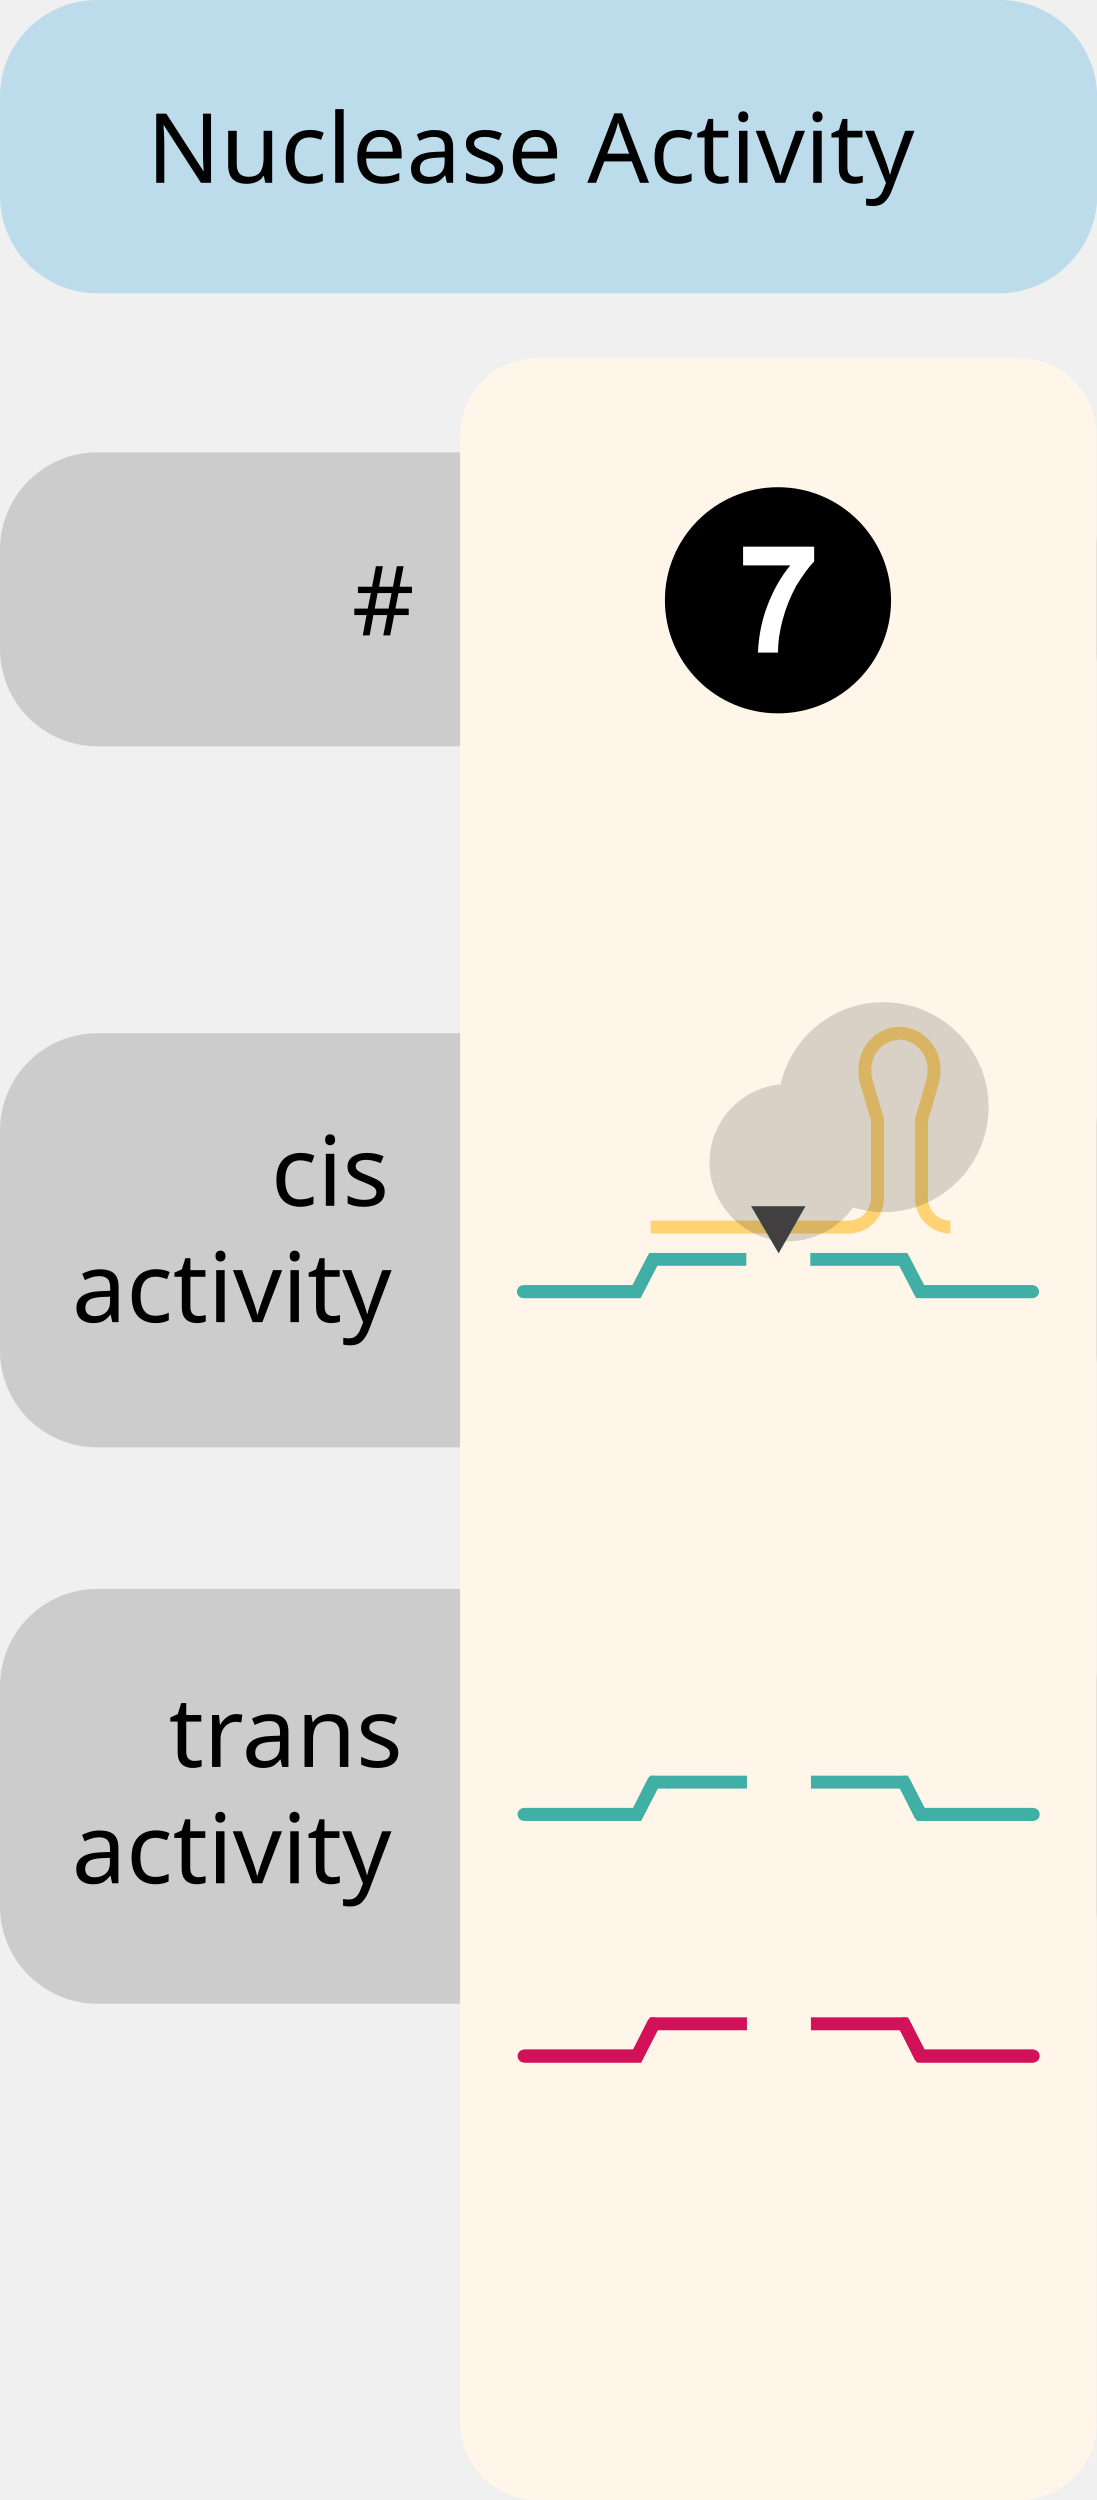
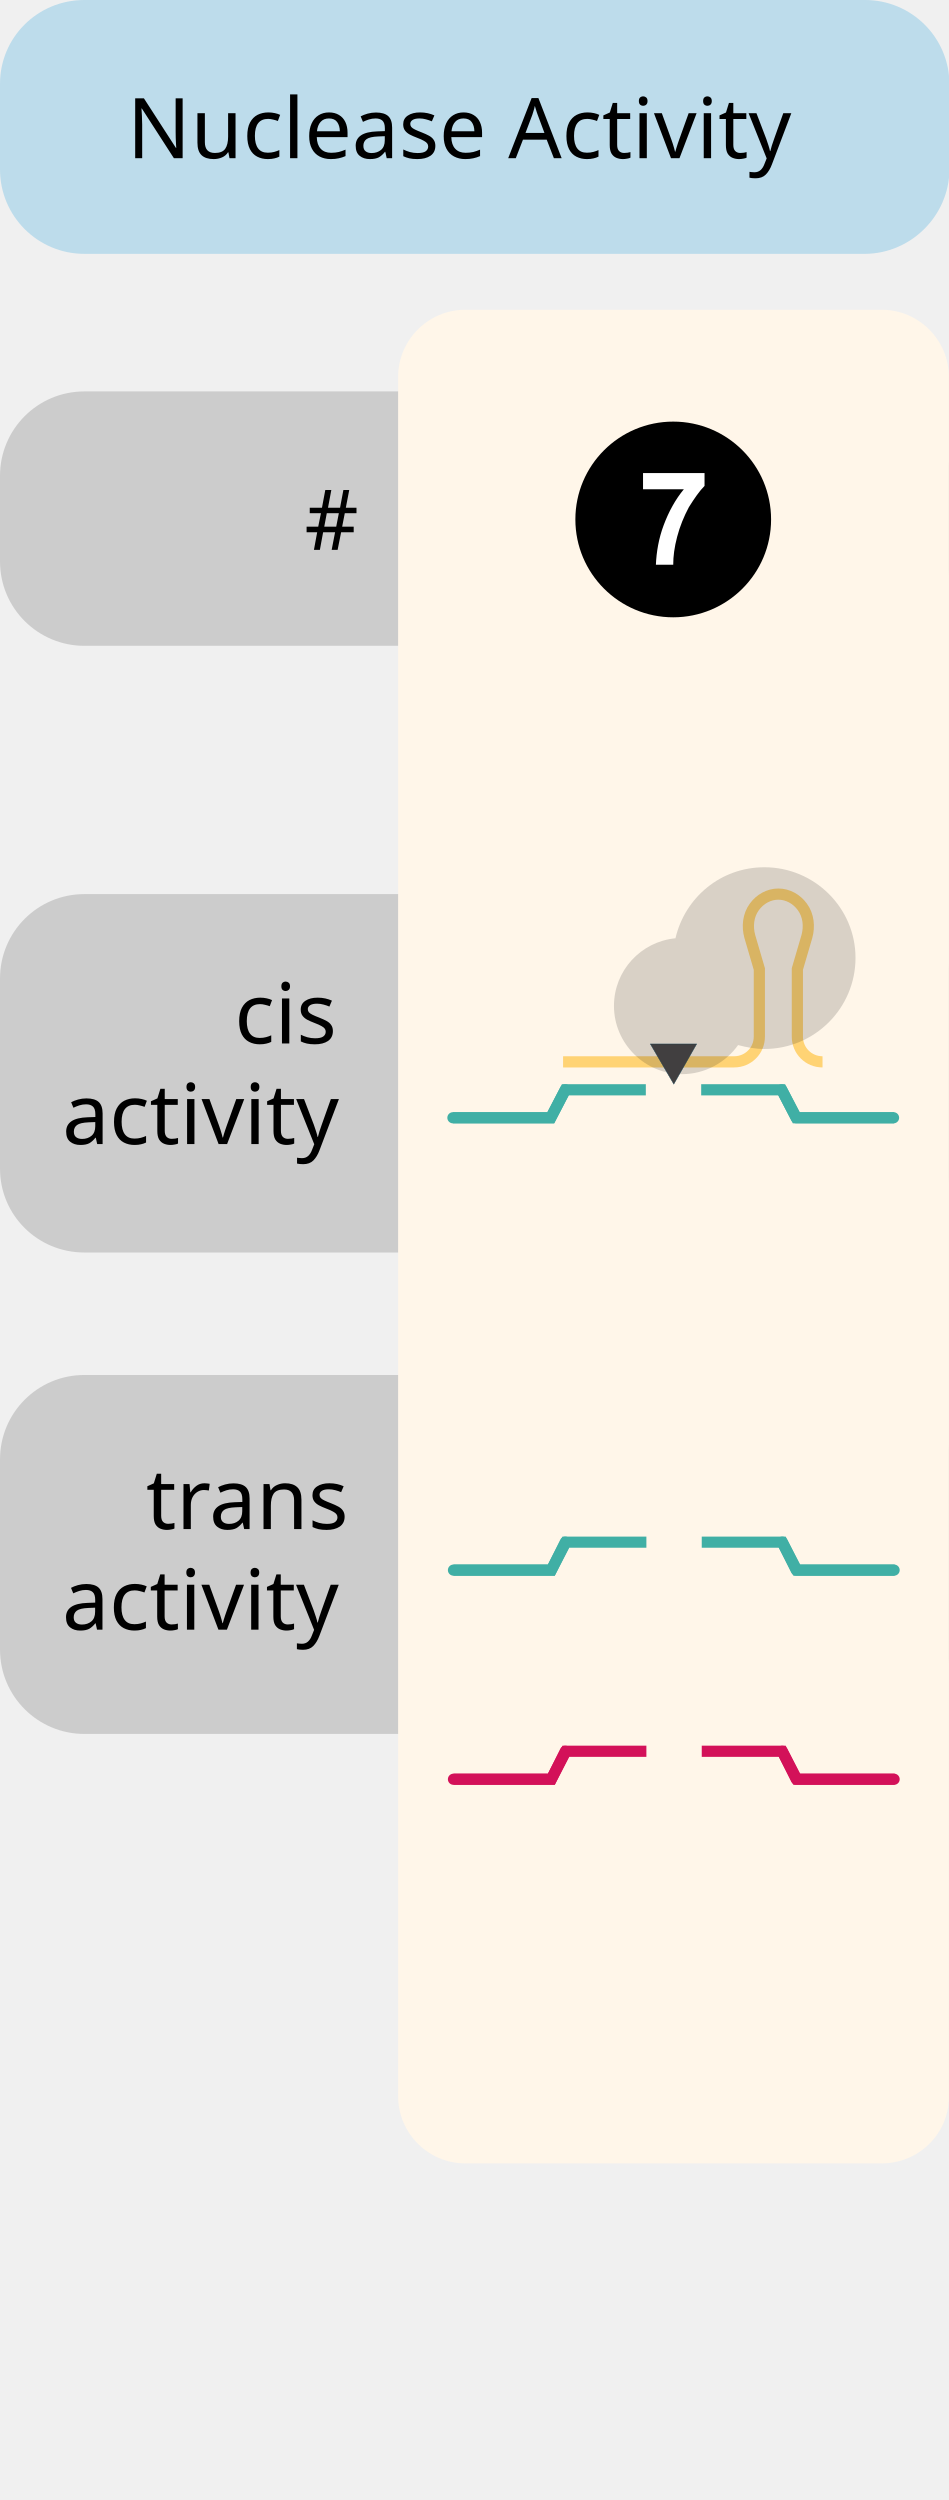
- <svg xmlns="http://www.w3.org/2000/svg" xmlns:xlink="http://www.w3.org/1999/xlink" version="1.1" id="Layer_1" x="0px" y="0px" viewBox="0 0 169.7 386.9" style="enable-background:new 0 0 169.7 386.9;" xml:space="preserve">
+ <svg xmlns="http://www.w3.org/2000/svg" xmlns:xlink="http://www.w3.org/1999/xlink" version="1.1" id="Layer_1" x="0px" y="0px" viewBox="0 0 169.7 447.1" style="enable-background:new 0 0 169.7 447.1;" xml:space="preserve">
  <style type="text/css">
	.st0{fill:none;}
	.st1{fill:#40AFA5;}
- 	.st2{fill:#31CAFD;}
- 	.st3{fill:#AAB8F1;}
- 	.st4{fill:#A2B8FF;}
- 	.st5{fill:#00CEDE;}
- 	.st6{fill:#FF0A00;}
- 	.st7{fill:#BEBEBE;}
- 	.st8{fill:#8F7F1D;}
- 	.st9{fill:#A17800;}
- 	.st10{fill:#FE1600;}
- 	.st11{fill:#C0BCBC;}
- 	.st12{fill:#CFB7BE;}
- 	.st13{fill:#BFBBC9;}
- 	.st14{fill:url(#SVGID_1_);}
- 	.st15{fill:#5857FF;}
- 	.st16{fill:#D31159;}
- 	.st17{fill:#FFAF00;}
- 	.st18{fill:#A09C9A;}
- 	.st19{fill:#006CDE;}
- 	.st20{fill:#6A6B7A;}
- 	.st21{fill:#D6BD0F;}
- 	.st22{fill:#A699AB;}
- 	.st23{fill:#0072BF;}
- 	.st24{fill:#80674E;}
- 	.st25{fill:#F2B300;}
- 	.st26{fill:#4DAAB8;}
- 	.st27{fill:#007B83;}
- 	.st28{fill:#D02A2A;}
- 	.st29{fill:#FFA5AF;}
- 	.st30{fill:#FFF7EA;}
- 	.st31{fill:#FFF7EB;}
- 	.st32{fill:#FFF6F5;}
- 	.st33{fill:#FCFCFC;}
- 	.st34{fill:#8B61FF;}
- 	.st35{fill:#007AFE;}
- 	.st36{fill:#0081DD;}
- 	.st37{fill:#65838D;}
- 	.st38{fill:#00FFB7;}
- 	.st39{fill:#F0DFA8;}
- 	.st40{fill:#FFD8C5;}
- 	.st41{fill:#89F0FF;}
- 	.st42{fill:#FFF6E9;}
- 	.st43{fill:none;stroke:#FFAF00;stroke-width:2.814;stroke-miterlimit:10;}
- 	.st44{opacity:0.15;}
+ 	.st2{fill:#FFF6E9;}
+ 	.st3{fill:#31CAFD;}
+ 	.st4{fill:#AAB8F1;}
+ 	.st5{fill:#A2B8FF;}
+ 	.st6{fill:#00CEDE;}
+ 	.st7{fill:#FF0A00;}
+ 	.st8{fill:#BEBEBE;}
+ 	.st9{fill:#8F7F1D;}
+ 	.st10{fill:#A17800;}
+ 	.st11{fill:#FE1600;}
+ 	.st12{fill:#C0BCBC;}
+ 	.st13{fill:#CFB7BE;}
+ 	.st14{fill:#BFBBC9;}
+ 	.st15{fill:url(#SVGID_1_);}
+ 	.st16{fill:#5857FF;}
+ 	.st17{fill:#D31159;}
+ 	.st18{fill:#FFAF00;}
+ 	.st19{fill:#A09C9A;}
+ 	.st20{fill:#006CDE;}
+ 	.st21{fill:#6A6B7A;}
+ 	.st22{fill:#D6BD0F;}
+ 	.st23{fill:#A699AB;}
+ 	.st24{fill:#0072BF;}
+ 	.st25{fill:#80674E;}
+ 	.st26{fill:#F2B300;}
+ 	.st27{fill:#4DAAB8;}
+ 	.st28{fill:#007B83;}
+ 	.st29{fill:#D02A2A;}
+ 	.st30{fill:#FFA5AF;}
+ 	.st31{fill:#FFF7EA;}
+ 	.st32{fill:#FFF7EB;}
+ 	.st33{fill:#FFF6F5;}
+ 	.st34{fill:#FCFCFC;}
+ 	.st35{fill:#8B61FF;}
+ 	.st36{fill:#007AFE;}
+ 	.st37{fill:#0081DD;}
+ 	.st38{fill:#65838D;}
+ 	.st39{fill:#00FFB7;}
+ 	.st40{fill:#F0DFA8;}
+ 	.st41{fill:#FFD8C5;}
+ 	.st42{fill:#89F0FF;}
+ 	.st43{opacity:0.15;}
+ 	.st44{fill:none;stroke:#FFAF00;stroke-width:2.256;stroke-miterlimit:10;}
	.st45{fill:none;stroke:#D31159;stroke-width:2.814;stroke-miterlimit:10;}
	.st46{fill:none;stroke:#5857FF;stroke-width:2.814;stroke-miterlimit:10;}
	.st47{fill:none;stroke:#D31159;stroke-width:2.814;stroke-linecap:round;stroke-miterlimit:10;}
	.st48{fill:none;stroke:#5857FF;stroke-width:2.814;stroke-linecap:round;stroke-miterlimit:10;}
	.st49{fill:none;stroke:#D31159;stroke-width:2.814;stroke-linecap:round;stroke-linejoin:round;stroke-miterlimit:10;}
	.st50{fill:none;stroke:#5857FF;stroke-width:2.814;stroke-linecap:round;stroke-linejoin:round;stroke-miterlimit:10;}
	.st51{stroke:#000000;stroke-width:1.492;stroke-miterlimit:10;}
	.st52{fill:#FFFFFF;}
- 	.st53{fill:#BDDCEB;}
- 	.st54{fill:none;stroke:#FFAF00;stroke-width:2.256;stroke-miterlimit:10;}
- 	.st55{fill:none;stroke:#31CAFD;stroke-width:2.5;stroke-miterlimit:10;}
- 	.st56{fill:none;stroke:#FFAF00;stroke-width:2.5;stroke-miterlimit:10;}
- 	.st57{fill:none;stroke:#FF0A00;stroke-width:2.5;stroke-miterlimit:10;}
- 	.st58{fill:none;stroke:#00FFB7;stroke-width:2.5;stroke-miterlimit:10;}
- 	.st59{fill:none;stroke:#8B61FF;stroke-width:2.5;stroke-miterlimit:10;}
- 	.st60{fill:none;stroke:#BEBEBE;stroke-width:2.5;stroke-miterlimit:10;}
- 	.st61{fill:none;stroke:#FF0A00;stroke-width:4.5;stroke-miterlimit:10;}
- 	.st62{fill:none;stroke:#BEBEBE;stroke-width:4.5;stroke-miterlimit:10;}
- 	.st63{fill:none;stroke:#000000;stroke-width:2.5;stroke-miterlimit:10;}
- 	.st64{fill:#413F40;stroke:#003953;stroke-width:5.431579e-02;stroke-miterlimit:10;}
- 	.st65{fill:none;stroke:#D31159;stroke-width:2;stroke-miterlimit:10;}
- 	.st66{fill:none;stroke:#5857FF;stroke-width:2;stroke-miterlimit:10;}
- 	.st67{fill:none;stroke:#D31159;stroke-width:2;stroke-linecap:round;stroke-miterlimit:10;}
- 	.st68{fill:none;stroke:#5857FF;stroke-width:2;stroke-linecap:round;stroke-miterlimit:10;}
- 	.st69{fill:none;stroke:#D31159;stroke-width:2;stroke-linecap:round;stroke-linejoin:round;stroke-miterlimit:10;}
- 	.st70{fill:none;stroke:#5857FF;stroke-width:2;stroke-linecap:round;stroke-linejoin:round;stroke-miterlimit:10;}
- 	.st71{opacity:0.4;fill:none;stroke:#FFAF00;stroke-width:1.716;stroke-miterlimit:10;}
- 	.st72{opacity:0.5;fill:none;stroke:#FFAF00;stroke-width:2;stroke-miterlimit:10;}
- 	.st73{fill:none;stroke:url(#SVGID_00000105424832431629558980000004514529888400322486_);stroke-width:2;stroke-miterlimit:10;}
- 	.st74{fill:none;stroke:url(#SVGID_00000048500947957362106610000016667209817349015948_);stroke-width:2;stroke-miterlimit:10;}
- 	
- 		.st75{fill:none;stroke:url(#SVGID_00000070841382468446274500000000195851231814034062_);stroke-width:2;stroke-linecap:round;stroke-miterlimit:10;}
- 	
- 		.st76{fill:none;stroke:url(#SVGID_00000096743381122647748970000016463310519593437101_);stroke-width:2;stroke-linecap:round;stroke-linejoin:round;stroke-miterlimit:10;}
- 	.st77{fill:none;stroke:url(#SVGID_00000012437604405580355190000015300309194339005111_);stroke-width:2;stroke-miterlimit:10;}
- 	.st78{fill:none;stroke:url(#SVGID_00000063631054905174441080000017417362951753960612_);stroke-width:2;stroke-miterlimit:10;}
- 	
- 		.st79{fill:none;stroke:url(#SVGID_00000119087517470667452500000017793143756565130159_);stroke-width:2;stroke-linecap:round;stroke-miterlimit:10;}
- 	
- 		.st80{fill:none;stroke:url(#SVGID_00000026147167338970594510000010630747762554283154_);stroke-width:2;stroke-linecap:round;stroke-linejoin:round;stroke-miterlimit:10;}
- 	.st81{fill:none;stroke:url(#SVGID_00000170986467480980022820000001683340778953092492_);stroke-width:2;stroke-miterlimit:10;}
- 	.st82{fill:none;stroke:url(#SVGID_00000098902703392541060100000007468128376624157094_);stroke-width:2;stroke-miterlimit:10;}
- 	
- 		.st83{fill:none;stroke:url(#SVGID_00000120528741504373813030000017517794636121408649_);stroke-width:2;stroke-linecap:round;stroke-miterlimit:10;}
- 	
- 		.st84{fill:none;stroke:url(#SVGID_00000181791899477826215180000012103701125616283292_);stroke-width:2;stroke-linecap:round;stroke-linejoin:round;stroke-miterlimit:10;}
- 	.st85{fill:none;stroke:url(#SVGID_00000053535563370978620940000012987811762078995638_);stroke-width:2;stroke-miterlimit:10;}
- 	.st86{fill:none;stroke:url(#SVGID_00000068672180586916970380000007642609524517035169_);stroke-width:2;stroke-miterlimit:10;}
- 	
- 		.st87{fill:none;stroke:url(#SVGID_00000027587175004541619320000015712647500978100637_);stroke-width:2;stroke-linecap:round;stroke-miterlimit:10;}
- 	
- 		.st88{fill:none;stroke:url(#SVGID_00000061447940307631437260000016706177601470860437_);stroke-width:2;stroke-linecap:round;stroke-linejoin:round;stroke-miterlimit:10;}
- 	.st89{opacity:0.25;}
- 	.st90{fill:none;stroke:#003953;stroke-width:2;stroke-miterlimit:10;}
- 	.st91{fill:none;stroke:#003953;stroke-width:2;stroke-linecap:round;stroke-miterlimit:10;}
- 	.st92{fill:none;stroke:url(#SVGID_00000075879566045233610740000003281139337971415482_);stroke-width:2;stroke-miterlimit:10;}
- 	.st93{fill:none;stroke:url(#SVGID_00000069370425487461925600000005914739051223686828_);stroke-width:2;stroke-miterlimit:10;}
- 	
- 		.st94{fill:none;stroke:url(#SVGID_00000183956238052529370580000008542663630449958815_);stroke-width:2;stroke-linecap:round;stroke-miterlimit:10;}
- 	
- 		.st95{fill:none;stroke:url(#SVGID_00000005958815160584156960000017318567830700495034_);stroke-width:2;stroke-linecap:round;stroke-miterlimit:10;}
- 	.st96{fill:none;stroke:url(#SVGID_00000158734030042660961370000004297006641681812408_);stroke-width:2;stroke-miterlimit:10;}
- 	.st97{fill:none;stroke:url(#SVGID_00000090988658301742755900000006075960619939442048_);stroke-width:2;stroke-miterlimit:10;}
- 	
- 		.st98{fill:none;stroke:url(#SVGID_00000016040154707877603580000016399954575534433178_);stroke-width:2;stroke-linecap:round;stroke-miterlimit:10;}
- 	
- 		.st99{fill:none;stroke:url(#SVGID_00000041255881225826259280000000636778956285787060_);stroke-width:2;stroke-linecap:round;stroke-linejoin:round;stroke-miterlimit:10;}
- 	.st100{fill:none;stroke:url(#SVGID_00000093883391681621155010000015029605919013142952_);stroke-width:2;stroke-miterlimit:10;}
- 	.st101{fill:none;stroke:url(#SVGID_00000018945246736691706210000015644822757174123450_);stroke-width:2;stroke-miterlimit:10;}
- 	
- 		.st102{fill:none;stroke:url(#SVGID_00000135669157492516454960000000142363060801417100_);stroke-width:2;stroke-linecap:round;stroke-miterlimit:10;}
- 	
- 		.st103{fill:none;stroke:url(#SVGID_00000058548701663906903960000000313287780625819301_);stroke-width:2;stroke-linecap:round;stroke-linejoin:round;stroke-miterlimit:10;}
- 	.st104{font-family:'Arial-BoldMT';}
- 	.st105{font-size:15px;}
- 	
- 		.st106{fill:none;stroke:url(#SVGID_00000178203453775980482030000015839308334159146154_);stroke-width:2.814;stroke-miterlimit:10;}
- 	
- 		.st107{fill:none;stroke:url(#SVGID_00000074429107422199496980000010178446933574769027_);stroke-width:2.814;stroke-linecap:round;stroke-miterlimit:10;}
- 	
- 		.st108{fill:none;stroke:url(#SVGID_00000163053102794183139520000007964793301145583242_);stroke-width:2.814;stroke-linecap:round;stroke-linejoin:round;stroke-miterlimit:10;}
- 	.st109{fill:none;stroke:#000000;stroke-width:3;stroke-miterlimit:10;}
- 	
- 		.st110{fill:none;stroke:url(#SVGID_00000067221880732517370840000002232522283877027465_);stroke-width:2.814;stroke-linecap:round;stroke-miterlimit:10;}
- 	
- 		.st111{fill:none;stroke:url(#SVGID_00000170987042721452512120000009484318478654735011_);stroke-width:2.814;stroke-miterlimit:10;}
- 	
- 		.st112{fill:none;stroke:url(#SVGID_00000043430602071410175510000008447572371639199162_);stroke-width:2.814;stroke-linecap:round;stroke-miterlimit:10;}
- 	
- 		.st113{fill:none;stroke:url(#SVGID_00000174569588702574687250000009741266243517089966_);stroke-width:2.814;stroke-linecap:round;stroke-linejoin:round;stroke-miterlimit:10;}
- 	
- 		.st114{fill:none;stroke:url(#SVGID_00000098211437811922057950000005665280293604435624_);stroke-width:2.814;stroke-miterlimit:10;}
- 	
- 		.st115{fill:none;stroke:url(#SVGID_00000145763805876531885690000009396100138303584650_);stroke-width:2.814;stroke-linecap:round;stroke-miterlimit:10;}
- 	
- 		.st116{fill:none;stroke:url(#SVGID_00000022520576628925225320000001506960867890795659_);stroke-width:2.814;stroke-linecap:round;stroke-linejoin:round;stroke-miterlimit:10;}
- 	.st117{fill:none;stroke:url(#SVGID_00000002351849416226826320000007352450277416417448_);stroke-width:2;stroke-miterlimit:10;}
- 	.st118{fill:none;stroke:url(#SVGID_00000021098535142408791120000003031856358190276747_);stroke-width:2;stroke-miterlimit:10;}
- 	
- 		.st119{fill:none;stroke:url(#SVGID_00000124136135210561311110000006382711070613072280_);stroke-width:2;stroke-linecap:round;stroke-miterlimit:10;}
- 	
- 		.st120{fill:none;stroke:url(#SVGID_00000111884786432910920200000001642679865973640109_);stroke-width:2;stroke-linecap:round;stroke-miterlimit:10;}
- 	.st121{fill:none;stroke:url(#SVGID_00000136411859452615126140000018248910450528033953_);stroke-width:2;stroke-miterlimit:10;}
- 	.st122{fill:none;stroke:url(#SVGID_00000095325123725452948510000008564477067480611719_);stroke-width:2;stroke-miterlimit:10;}
- 	
- 		.st123{fill:none;stroke:url(#SVGID_00000062900911277970918860000002539314126629016759_);stroke-width:2;stroke-linecap:round;stroke-miterlimit:10;}
- 	
- 		.st124{fill:none;stroke:url(#SVGID_00000026883132384267936530000010646581800325509553_);stroke-width:2;stroke-linecap:round;stroke-linejoin:round;stroke-miterlimit:10;}
- 	.st125{fill:none;stroke:url(#SVGID_00000143590126861637449740000004575024086354018688_);stroke-width:2;stroke-miterlimit:10;}
- 	.st126{fill:none;stroke:url(#SVGID_00000041293051487002715380000002410694823938745008_);stroke-width:2;stroke-miterlimit:10;}
- 	
- 		.st127{fill:none;stroke:url(#SVGID_00000099655331112232886070000015306126913586889375_);stroke-width:2;stroke-linecap:round;stroke-miterlimit:10;}
- 	
- 		.st128{fill:none;stroke:url(#SVGID_00000100345419881256808320000001271582957332125108_);stroke-width:2;stroke-linecap:round;stroke-linejoin:round;stroke-miterlimit:10;}
- 	.st129{fill:none;stroke:url(#SVGID_00000062898543517426302380000011694521478830834358_);stroke-width:2;stroke-miterlimit:10;}
- 	.st130{fill:none;stroke:url(#SVGID_00000106144235650316203690000002370484599327305111_);stroke-width:2;stroke-miterlimit:10;}
- 	
- 		.st131{fill:none;stroke:url(#SVGID_00000024708368102054250730000002742761939041221792_);stroke-width:2;stroke-linecap:round;stroke-miterlimit:10;}
- 	
- 		.st132{fill:none;stroke:url(#SVGID_00000013160812516004640250000007964186604627505306_);stroke-width:2;stroke-linecap:round;stroke-linejoin:round;stroke-miterlimit:10;}
- 	.st133{fill:none;stroke:url(#SVGID_00000043443943552942482310000012064716018302484390_);stroke-width:2;stroke-miterlimit:10;}
- 	.st134{fill:none;stroke:url(#SVGID_00000116924364902370446480000003151359751319048885_);stroke-width:2;stroke-miterlimit:10;}
- 	
- 		.st135{fill:none;stroke:url(#SVGID_00000096781564250967169160000016249339914072865931_);stroke-width:2;stroke-linecap:round;stroke-miterlimit:10;}
- 	
- 		.st136{fill:none;stroke:url(#SVGID_00000074426451160019304170000008222827894716514456_);stroke-width:2;stroke-linecap:round;stroke-linejoin:round;stroke-miterlimit:10;}
- 	.st137{fill:none;stroke:url(#SVGID_00000137850593919889120810000012585519366219327923_);stroke-width:2;stroke-miterlimit:10;}
- 	.st138{fill:none;stroke:url(#SVGID_00000093156637131883079730000007467716160087294100_);stroke-width:2;stroke-miterlimit:10;}
- 	
- 		.st139{fill:none;stroke:url(#SVGID_00000129890429510929441410000010121886383363759512_);stroke-width:2;stroke-linecap:round;stroke-miterlimit:10;}
- 	
- 		.st140{fill:none;stroke:url(#SVGID_00000142887781320410578180000002019398759934833575_);stroke-width:2;stroke-linecap:round;stroke-linejoin:round;stroke-miterlimit:10;}
- 	.st141{fill:none;stroke:url(#SVGID_00000029024879348690170480000001554035870277789851_);stroke-width:2;stroke-miterlimit:10;}
- 	.st142{fill:none;stroke:url(#SVGID_00000000935469725647656290000010548786826571666609_);stroke-width:2;stroke-miterlimit:10;}
- 	
- 		.st143{fill:none;stroke:url(#SVGID_00000041276653027083684030000016018018678646010549_);stroke-width:2;stroke-linecap:round;stroke-miterlimit:10;}
- 	
- 		.st144{fill:none;stroke:url(#SVGID_00000011017736190541968230000010408758426826098337_);stroke-width:2;stroke-linecap:round;stroke-linejoin:round;stroke-miterlimit:10;}
- 	.st145{fill:none;stroke:url(#SVGID_00000054983860238651974140000013123172539595164825_);stroke-width:2;stroke-miterlimit:10;}
- 	.st146{fill:none;stroke:url(#SVGID_00000183947583551999078040000004388815626401048753_);stroke-width:2;stroke-miterlimit:10;}
- 	
- 		.st147{fill:none;stroke:url(#SVGID_00000050637297194126536300000017242906791419881896_);stroke-width:2;stroke-linecap:round;stroke-miterlimit:10;}
- 	
- 		.st148{fill:none;stroke:url(#SVGID_00000134229157973347338720000014145118479962364328_);stroke-width:2;stroke-linecap:round;stroke-linejoin:round;stroke-miterlimit:10;}
- 	.st149{fill:none;stroke:url(#SVGID_00000057850771003393154940000006384442471307027347_);stroke-width:2;stroke-miterlimit:10;}
- 	.st150{fill:none;stroke:url(#SVGID_00000178919765341617961520000004372667765546578622_);stroke-width:2;stroke-miterlimit:10;}
- 	
- 		.st151{fill:none;stroke:url(#SVGID_00000026148806672821321790000008295305965630700429_);stroke-width:2;stroke-linecap:round;stroke-miterlimit:10;}
- 	
- 		.st152{fill:none;stroke:url(#SVGID_00000039132074231906469930000002704255349886502077_);stroke-width:2;stroke-linecap:round;stroke-linejoin:round;stroke-miterlimit:10;}
- 	
- 		.st153{fill:none;stroke:url(#SVGID_00000034081144873014723480000004440903971272205736_);stroke-width:2.814;stroke-miterlimit:10;}
- 	
- 		.st154{fill:none;stroke:url(#SVGID_00000151504865529685445980000002296939209407733940_);stroke-width:2.814;stroke-linecap:round;stroke-miterlimit:10;}
- 	
- 		.st155{fill:none;stroke:url(#SVGID_00000139988909309936407320000005533933766832570241_);stroke-width:2.814;stroke-linecap:round;stroke-linejoin:round;stroke-miterlimit:10;}
- 	
- 		.st156{fill:none;stroke:url(#SVGID_00000129207049794148637630000013547806734752918661_);stroke-width:2.814;stroke-linecap:round;stroke-miterlimit:10;}
- 	
- 		.st157{fill:none;stroke:url(#SVGID_00000171679001658631884120000003658765663282027442_);stroke-width:2.814;stroke-miterlimit:10;}
- 	
- 		.st158{fill:none;stroke:url(#SVGID_00000096019867882671283670000015878581881825213574_);stroke-width:2.814;stroke-linecap:round;stroke-miterlimit:10;}
- 	
- 		.st159{fill:none;stroke:url(#SVGID_00000122716783381055345100000017809015053166382013_);stroke-width:2.814;stroke-linecap:round;stroke-linejoin:round;stroke-miterlimit:10;}
- 	
- 		.st160{fill:none;stroke:url(#SVGID_00000080928929102198628490000015486244516126402484_);stroke-width:2.814;stroke-miterlimit:10;}
- 	
- 		.st161{fill:none;stroke:url(#SVGID_00000088121219539181612330000015655191527748426389_);stroke-width:2.814;stroke-linecap:round;stroke-miterlimit:10;}
- 	
- 		.st162{fill:none;stroke:url(#SVGID_00000039124786516688322020000008332419819354011042_);stroke-width:2.814;stroke-linecap:round;stroke-linejoin:round;stroke-miterlimit:10;}
+ 	.st53{fill:none;stroke:#31CAFD;stroke-width:2.5;stroke-miterlimit:10;}
+ 	.st54{fill:none;stroke:#FFAF00;stroke-width:2.5;stroke-miterlimit:10;}
+ 	.st55{fill:none;stroke:#FF0A00;stroke-width:2.5;stroke-miterlimit:10;}
+ 	.st56{fill:none;stroke:#00FFB7;stroke-width:2.5;stroke-miterlimit:10;}
+ 	.st57{fill:none;stroke:#8B61FF;stroke-width:2.5;stroke-miterlimit:10;}
+ 	.st58{fill:none;stroke:#BEBEBE;stroke-width:2.5;stroke-miterlimit:10;}
+ 	.st59{fill:none;stroke:#FF0A00;stroke-width:4.5;stroke-miterlimit:10;}
+ 	.st60{fill:none;stroke:#BEBEBE;stroke-width:4.5;stroke-miterlimit:10;}
+ 	.st61{fill:none;stroke:#000000;stroke-width:2.5;stroke-miterlimit:10;}
+ 	.st62{fill:#413F40;stroke:#003953;stroke-width:5.431579e-02;stroke-miterlimit:10;}
+ 	.st63{fill:none;stroke:#D31159;stroke-width:2;stroke-miterlimit:10;}
+ 	.st64{fill:none;stroke:#5857FF;stroke-width:2;stroke-miterlimit:10;}
+ 	.st65{fill:none;stroke:#D31159;stroke-width:2;stroke-linecap:round;stroke-miterlimit:10;}
+ 	.st66{fill:none;stroke:#5857FF;stroke-width:2;stroke-linecap:round;stroke-miterlimit:10;}
+ 	.st67{fill:none;stroke:#D31159;stroke-width:2;stroke-linecap:round;stroke-linejoin:round;stroke-miterlimit:10;}
+ 	.st68{fill:none;stroke:#5857FF;stroke-width:2;stroke-linecap:round;stroke-linejoin:round;stroke-miterlimit:10;}
+ 	.st69{opacity:0.4;fill:none;stroke:#FFAF00;stroke-width:1.716;stroke-miterlimit:10;}
+ 	.st70{fill:#BDDCEB;}
+ 	.st71{opacity:0.5;fill:none;stroke:#FFAF00;stroke-width:2;stroke-miterlimit:10;}
+ 	.st72{fill:none;stroke:url(#SVGID_00000005954877977844353580000012000934349144078756_);stroke-width:2;stroke-miterlimit:10;}
+ 	.st73{fill:none;stroke:url(#SVGID_00000065791671870885399010000002717203717042027679_);stroke-width:2;stroke-miterlimit:10;}
+ 	
+ 		.st74{fill:none;stroke:url(#SVGID_00000018944715534927352200000000758517752508656303_);stroke-width:2;stroke-linecap:round;stroke-miterlimit:10;}
+ 	
+ 		.st75{fill:none;stroke:url(#SVGID_00000006691357699860021400000007057599648909125042_);stroke-width:2;stroke-linecap:round;stroke-linejoin:round;stroke-miterlimit:10;}
+ 	.st76{fill:none;stroke:url(#SVGID_00000180326570812823059160000009040681898813371822_);stroke-width:2;stroke-miterlimit:10;}
+ 	.st77{fill:none;stroke:url(#SVGID_00000016048673241709958450000002669142338686338193_);stroke-width:2;stroke-miterlimit:10;}
+ 	
+ 		.st78{fill:none;stroke:url(#SVGID_00000010309871562951606850000009209478822336606610_);stroke-width:2;stroke-linecap:round;stroke-miterlimit:10;}
+ 	
+ 		.st79{fill:none;stroke:url(#SVGID_00000158030237785380879350000018373479726705035448_);stroke-width:2;stroke-linecap:round;stroke-linejoin:round;stroke-miterlimit:10;}
+ 	.st80{fill:none;stroke:url(#SVGID_00000048477511217186819600000010849008140506923188_);stroke-width:2;stroke-miterlimit:10;}
+ 	.st81{fill:none;stroke:url(#SVGID_00000094608476169055273410000018140491924943307416_);stroke-width:2;stroke-miterlimit:10;}
+ 	
+ 		.st82{fill:none;stroke:url(#SVGID_00000170966427813979418230000017934119251527575475_);stroke-width:2;stroke-linecap:round;stroke-miterlimit:10;}
+ 	
+ 		.st83{fill:none;stroke:url(#SVGID_00000183964453901008826140000008252716695834389426_);stroke-width:2;stroke-linecap:round;stroke-linejoin:round;stroke-miterlimit:10;}
+ 	.st84{fill:none;stroke:url(#SVGID_00000134936035515398563210000007533942799107969950_);stroke-width:2;stroke-miterlimit:10;}
+ 	.st85{fill:none;stroke:url(#SVGID_00000143595271320439523030000002709259268328985535_);stroke-width:2;stroke-miterlimit:10;}
+ 	
+ 		.st86{fill:none;stroke:url(#SVGID_00000168814286157357829730000014280155946195669689_);stroke-width:2;stroke-linecap:round;stroke-miterlimit:10;}
+ 	
+ 		.st87{fill:none;stroke:url(#SVGID_00000134216580030545122610000013706679410396135855_);stroke-width:2;stroke-linecap:round;stroke-linejoin:round;stroke-miterlimit:10;}
+ 	.st88{opacity:0.25;}
+ 	.st89{fill:none;stroke:#003953;stroke-width:2;stroke-miterlimit:10;}
+ 	.st90{fill:none;stroke:#003953;stroke-width:2;stroke-linecap:round;stroke-miterlimit:10;}
+ 	.st91{fill:none;stroke:url(#SVGID_00000119837989075449858140000016236467318166730686_);stroke-width:2;stroke-miterlimit:10;}
+ 	.st92{fill:none;stroke:url(#SVGID_00000136391289055458969720000009698769330388397756_);stroke-width:2;stroke-miterlimit:10;}
+ 	
+ 		.st93{fill:none;stroke:url(#SVGID_00000074425827464880364170000009459118781161943449_);stroke-width:2;stroke-linecap:round;stroke-miterlimit:10;}
+ 	
+ 		.st94{fill:none;stroke:url(#SVGID_00000040544385659605921540000003264251866065936830_);stroke-width:2;stroke-linecap:round;stroke-miterlimit:10;}
+ 	.st95{fill:none;stroke:url(#SVGID_00000060734443637815564510000003595353193301799103_);stroke-width:2;stroke-miterlimit:10;}
+ 	.st96{fill:none;stroke:url(#SVGID_00000038381730968553841180000008107114630413597857_);stroke-width:2;stroke-miterlimit:10;}
+ 	
+ 		.st97{fill:none;stroke:url(#SVGID_00000047781091833292981150000010152467749701673640_);stroke-width:2;stroke-linecap:round;stroke-miterlimit:10;}
+ 	
+ 		.st98{fill:none;stroke:url(#SVGID_00000159446478255287265160000010925908458597853328_);stroke-width:2;stroke-linecap:round;stroke-linejoin:round;stroke-miterlimit:10;}
+ 	.st99{fill:none;stroke:url(#SVGID_00000116957219071214829300000013288059845061190064_);stroke-width:2;stroke-miterlimit:10;}
+ 	.st100{fill:none;stroke:url(#SVGID_00000175289210730082816030000017554773866032879494_);stroke-width:2;stroke-miterlimit:10;}
+ 	
+ 		.st101{fill:none;stroke:url(#SVGID_00000129895565085076618090000007056044687572499373_);stroke-width:2;stroke-linecap:round;stroke-miterlimit:10;}
+ 	
+ 		.st102{fill:none;stroke:url(#SVGID_00000146501629580074378740000015929027912413373056_);stroke-width:2;stroke-linecap:round;stroke-linejoin:round;stroke-miterlimit:10;}
+ 	.st103{fill:none;stroke:#FFAF00;stroke-width:2.814;stroke-miterlimit:10;}
+ 	
+ 		.st104{fill:none;stroke:url(#SVGID_00000161592261396572550460000018325715060304472234_);stroke-width:2.814;stroke-miterlimit:10;}
+ 	
+ 		.st105{fill:none;stroke:url(#SVGID_00000152943194329572057390000011336688176443770291_);stroke-width:2.814;stroke-linecap:round;stroke-miterlimit:10;}
+ 	
+ 		.st106{fill:none;stroke:url(#SVGID_00000128446526459948154900000001744644685842117291_);stroke-width:2.814;stroke-linecap:round;stroke-linejoin:round;stroke-miterlimit:10;}
+ 	.st107{fill:none;stroke:#000000;stroke-width:3;stroke-miterlimit:10;}
+ 	
+ 		.st108{fill:none;stroke:url(#SVGID_00000112628142851298521970000007965789170282321802_);stroke-width:2.814;stroke-linecap:round;stroke-miterlimit:10;}
+ 	
+ 		.st109{fill:none;stroke:url(#SVGID_00000157276045638482147090000004289808917770611889_);stroke-width:2.814;stroke-miterlimit:10;}
+ 	
+ 		.st110{fill:none;stroke:url(#SVGID_00000116232080185560530850000002752629212859904186_);stroke-width:2.814;stroke-linecap:round;stroke-miterlimit:10;}
+ 	
+ 		.st111{fill:none;stroke:url(#SVGID_00000171719114757189589010000013443807840615832964_);stroke-width:2.814;stroke-linecap:round;stroke-linejoin:round;stroke-miterlimit:10;}
+ 	
+ 		.st112{fill:none;stroke:url(#SVGID_00000106126235128632534010000007137625119781647271_);stroke-width:2.814;stroke-miterlimit:10;}
+ 	
+ 		.st113{fill:none;stroke:url(#SVGID_00000020377261954986516570000011389860351766548609_);stroke-width:2.814;stroke-linecap:round;stroke-miterlimit:10;}
+ 	
+ 		.st114{fill:none;stroke:url(#SVGID_00000114075645661134292180000003039750779859231382_);stroke-width:2.814;stroke-linecap:round;stroke-linejoin:round;stroke-miterlimit:10;}
+ 	.st115{fill:none;stroke:url(#SVGID_00000008861801152677923920000016700111454413080481_);stroke-width:2;stroke-miterlimit:10;}
+ 	.st116{fill:none;stroke:url(#SVGID_00000181792433976475976900000001512912149731268507_);stroke-width:2;stroke-miterlimit:10;}
+ 	
+ 		.st117{fill:none;stroke:url(#SVGID_00000017505726351484097320000008084417936814800020_);stroke-width:2;stroke-linecap:round;stroke-miterlimit:10;}
+ 	
+ 		.st118{fill:none;stroke:url(#SVGID_00000108266836126749219660000017297617166811023012_);stroke-width:2;stroke-linecap:round;stroke-miterlimit:10;}
+ 	.st119{fill:none;stroke:url(#SVGID_00000059305696061236648830000018260716481386755229_);stroke-width:2;stroke-miterlimit:10;}
+ 	.st120{fill:none;stroke:url(#SVGID_00000033356351970238476520000004185855066786574515_);stroke-width:2;stroke-miterlimit:10;}
+ 	
+ 		.st121{fill:none;stroke:url(#SVGID_00000116913899817910608610000009791010875271647652_);stroke-width:2;stroke-linecap:round;stroke-miterlimit:10;}
+ 	
+ 		.st122{fill:none;stroke:url(#SVGID_00000070830157627284869780000002583192136042545078_);stroke-width:2;stroke-linecap:round;stroke-miterlimit:10;}
+ 	.st123{font-family:'Arial-BoldMT';}
+ 	.st124{font-size:15px;}
+ 	.st125{fill:none;stroke:url(#SVGID_00000000915113762558819160000011416880039652350349_);stroke-width:2;stroke-miterlimit:10;}
+ 	.st126{fill:none;stroke:url(#SVGID_00000057846342888179646120000007089508004452567971_);stroke-width:2;stroke-miterlimit:10;}
+ 	
+ 		.st127{fill:none;stroke:url(#SVGID_00000065062636374807013940000004666285966697925261_);stroke-width:2;stroke-linecap:round;stroke-miterlimit:10;}
+ 	
+ 		.st128{fill:none;stroke:url(#SVGID_00000082357022288907126440000006784039695864845730_);stroke-width:2;stroke-linecap:round;stroke-linejoin:round;stroke-miterlimit:10;}
+ 	.st129{fill:none;stroke:url(#SVGID_00000149343490202204720320000017088259559986920599_);stroke-width:2;stroke-miterlimit:10;}
+ 	.st130{fill:none;stroke:url(#SVGID_00000107585069187303801530000001317676770941579421_);stroke-width:2;stroke-miterlimit:10;}
+ 	
+ 		.st131{fill:none;stroke:url(#SVGID_00000091721080169621139020000011221370729949456811_);stroke-width:2;stroke-linecap:round;stroke-miterlimit:10;}
+ 	
+ 		.st132{fill:none;stroke:url(#SVGID_00000078724393891433853760000009651723332686119068_);stroke-width:2;stroke-linecap:round;stroke-linejoin:round;stroke-miterlimit:10;}
+ 	.st133{fill:none;stroke:url(#SVGID_00000022531903531932454570000011800320405090516369_);stroke-width:2;stroke-miterlimit:10;}
+ 	.st134{fill:none;stroke:url(#SVGID_00000084516144943283780320000001018232718282455221_);stroke-width:2;stroke-miterlimit:10;}
+ 	
+ 		.st135{fill:none;stroke:url(#SVGID_00000163759764453685771460000008765546823304375739_);stroke-width:2;stroke-linecap:round;stroke-miterlimit:10;}
+ 	
+ 		.st136{fill:none;stroke:url(#SVGID_00000026864029670099166850000009129857649559901359_);stroke-width:2;stroke-linecap:round;stroke-linejoin:round;stroke-miterlimit:10;}
+ 	.st137{fill:none;stroke:url(#SVGID_00000003099162199277010730000003936038002674749843_);stroke-width:2;stroke-miterlimit:10;}
+ 	.st138{fill:none;stroke:url(#SVGID_00000071532846637767113790000002113767403772716207_);stroke-width:2;stroke-miterlimit:10;}
+ 	
+ 		.st139{fill:none;stroke:url(#SVGID_00000162347490176550801770000008875415334393292984_);stroke-width:2;stroke-linecap:round;stroke-miterlimit:10;}
+ 	
+ 		.st140{fill:none;stroke:url(#SVGID_00000022561580016450637530000014596790636814652317_);stroke-width:2;stroke-linecap:round;stroke-linejoin:round;stroke-miterlimit:10;}
+ 	.st141{fill:none;stroke:url(#SVGID_00000040561740523375232570000003480444575066923415_);stroke-width:2;stroke-miterlimit:10;}
+ 	.st142{fill:none;stroke:url(#SVGID_00000034061460145958884360000008183416312443215266_);stroke-width:2;stroke-miterlimit:10;}
+ 	
+ 		.st143{fill:none;stroke:url(#SVGID_00000036962501881470616630000017040845641676183731_);stroke-width:2;stroke-linecap:round;stroke-miterlimit:10;}
+ 	
+ 		.st144{fill:none;stroke:url(#SVGID_00000147916280196452771630000016624561547146409105_);stroke-width:2;stroke-linecap:round;stroke-linejoin:round;stroke-miterlimit:10;}
+ 	.st145{fill:none;stroke:url(#SVGID_00000052067620725856087650000010395400323252994180_);stroke-width:2;stroke-miterlimit:10;}
+ 	.st146{fill:none;stroke:url(#SVGID_00000153666581107394544060000013388592965557075377_);stroke-width:2;stroke-miterlimit:10;}
+ 	
+ 		.st147{fill:none;stroke:url(#SVGID_00000081609729677868233600000013085058228787196601_);stroke-width:2;stroke-linecap:round;stroke-miterlimit:10;}
+ 	
+ 		.st148{fill:none;stroke:url(#SVGID_00000119107603948551452960000002964846357194711479_);stroke-width:2;stroke-linecap:round;stroke-linejoin:round;stroke-miterlimit:10;}
+ 	.st149{fill:none;stroke:url(#SVGID_00000101095743150391580690000012568378212085347766_);stroke-width:2;stroke-miterlimit:10;}
+ 	.st150{fill:none;stroke:url(#SVGID_00000056408527420202916930000003286156307737884597_);stroke-width:2;stroke-miterlimit:10;}
+ 	
+ 		.st151{fill:none;stroke:url(#SVGID_00000098909463159918176370000002221979426388310912_);stroke-width:2;stroke-linecap:round;stroke-miterlimit:10;}
+ 	
+ 		.st152{fill:none;stroke:url(#SVGID_00000009576374372862705920000003648257724636278463_);stroke-width:2;stroke-linecap:round;stroke-linejoin:round;stroke-miterlimit:10;}
+ 	.st153{fill:none;stroke:url(#SVGID_00000166654921607747247480000006834619373229510289_);stroke-width:2;stroke-miterlimit:10;}
+ 	.st154{fill:none;stroke:url(#SVGID_00000094614323818412006070000008794604297681649842_);stroke-width:2;stroke-miterlimit:10;}
+ 	
+ 		.st155{fill:none;stroke:url(#SVGID_00000042706776405988441840000016379680257939742863_);stroke-width:2;stroke-linecap:round;stroke-miterlimit:10;}
+ 	
+ 		.st156{fill:none;stroke:url(#SVGID_00000027565551909736269980000012052396302064979636_);stroke-width:2;stroke-linecap:round;stroke-linejoin:round;stroke-miterlimit:10;}
+ 	
+ 		.st157{fill:none;stroke:url(#SVGID_00000139255542928343437860000017474362213964723863_);stroke-width:2.814;stroke-miterlimit:10;}
+ 	
+ 		.st158{fill:none;stroke:url(#SVGID_00000149369851056155530350000006214478290526644104_);stroke-width:2.814;stroke-linecap:round;stroke-miterlimit:10;}
+ 	
+ 		.st159{fill:none;stroke:url(#SVGID_00000029043075862445482540000010478566332194557100_);stroke-width:2.814;stroke-linecap:round;stroke-linejoin:round;stroke-miterlimit:10;}
+ 	
+ 		.st160{fill:none;stroke:url(#SVGID_00000026867287543922799150000013631573744169414055_);stroke-width:2.814;stroke-linecap:round;stroke-miterlimit:10;}
+ 	
+ 		.st161{fill:none;stroke:url(#SVGID_00000055681028119311450570000009818302657666123448_);stroke-width:2.814;stroke-miterlimit:10;}
+ 	
+ 		.st162{fill:none;stroke:url(#SVGID_00000168080819034676997260000000476204586437653890_);stroke-width:2.814;stroke-linecap:round;stroke-miterlimit:10;}
+ 	
+ 		.st163{fill:none;stroke:url(#SVGID_00000077299867009930521340000002121451291743365257_);stroke-width:2.814;stroke-linecap:round;stroke-linejoin:round;stroke-miterlimit:10;}
+ 	
+ 		.st164{fill:none;stroke:url(#SVGID_00000178177318421838512130000016173038766292021915_);stroke-width:2.814;stroke-miterlimit:10;}
+ 	
+ 		.st165{fill:none;stroke:url(#SVGID_00000040559217963701819650000003769501085869199511_);stroke-width:2.814;stroke-linecap:round;stroke-miterlimit:10;}
+ 	
+ 		.st166{fill:none;stroke:url(#SVGID_00000154399158068368051500000010458040895573517498_);stroke-width:2.814;stroke-linecap:round;stroke-linejoin:round;stroke-miterlimit:10;}
+ 	
+ 		.st167{fill:none;stroke:url(#SVGID_00000082327264649617430560000010433199058966402495_);stroke-width:2.814;stroke-miterlimit:10;}
+ 	
+ 		.st168{fill:none;stroke:url(#SVGID_00000046315745956913859660000011058635843973852095_);stroke-width:2.814;stroke-linecap:round;stroke-miterlimit:10;}
+ 	
+ 		.st169{fill:none;stroke:url(#SVGID_00000108274005430168123260000011072139306391577989_);stroke-width:2.814;stroke-linecap:round;stroke-linejoin:round;stroke-miterlimit:10;}
+ 	
+ 		.st170{fill:none;stroke:url(#SVGID_00000047048604274101278740000015446838775151069863_);stroke-width:2.814;stroke-miterlimit:10;}
+ 	
+ 		.st171{fill:none;stroke:url(#SVGID_00000027568703890025929530000017682757891436722876_);stroke-width:2.814;stroke-linecap:round;stroke-miterlimit:10;}
+ 	
+ 		.st172{fill:none;stroke:url(#SVGID_00000031918233811881679460000002918090832282086018_);stroke-width:2.814;stroke-linecap:round;stroke-linejoin:round;stroke-miterlimit:10;}
+ 	
+ 		.st173{fill:none;stroke:url(#SVGID_00000147910342678561501990000015165861209316750465_);stroke-width:2.814;stroke-miterlimit:10;}
+ 	
+ 		.st174{fill:none;stroke:url(#SVGID_00000032614445271636028490000012377537417724248985_);stroke-width:2.814;stroke-linecap:round;stroke-miterlimit:10;}
+ 	
+ 		.st175{fill:none;stroke:url(#SVGID_00000102541485439288908340000010582313159333171080_);stroke-width:2.814;stroke-linecap:round;stroke-linejoin:round;stroke-miterlimit:10;}
+ 	.st176{fill:#292D39;}
</style>
-   <pattern x="-1383.4" y="-187.3" width="47.6" height="47.6" patternUnits="userSpaceOnUse" id="New_Pattern_Swatch_6" viewBox="0 -47.6 47.6 47.6" style="overflow:visible;">
+   <pattern x="-1383.4" y="285" width="47.6" height="47.6" patternUnits="userSpaceOnUse" id="New_Pattern_Swatch_6" viewBox="0 -47.6 47.6 47.6" style="overflow:visible;">
    <g>
      <rect y="-47.6" class="st0" width="47.6" height="47.6" />
      <rect y="-47.6" class="st1" width="47.6" height="47.6" />
    </g>
  </pattern>
-   <g class="st44">
+   <g class="st43">
    <path d="M154.6,115.5H15.1c-8.3,0-15.1-6.7-15.1-15.1l0-15.3c0-8.3,6.7-15.1,15.1-15.1h139.6c8.3,0,15.1,6.7,15.1,15.1v15.3   C169.7,108.8,162.9,115.5,154.6,115.5z" />
  </g>
-   <g class="st44">
+   <g class="st43">
    <path d="M154.6,224H15.1C6.7,224,0,217.3,0,209l0-34c0-8.3,6.7-15.1,15.1-15.1h139.6c8.3,0,15.1,6.7,15.1,15.1v34   C169.7,217.3,162.9,224,154.6,224z" />
  </g>
-   <g class="st44">
+   <g class="st43">
    <path d="M154.6,310.1H15.1c-8.3,0-15.1-6.7-15.1-15.1l0-34c0-8.3,6.7-15.1,15.1-15.1h139.6c8.3,0,15.1,6.7,15.1,15.1v34   C169.7,303.4,162.9,310.1,154.6,310.1z" />
  </g>
  <g>
    <g>
-       <text transform="matrix(1 0 0 1 26.1201 273.4553)">
-         <tspan x="0" y="0" class="st104 st105">trans</tspan>
-         <tspan x="-15" y="18" class="st104 st105">activity</tspan>
+       <text transform="matrix(1 0 0 1 26.12 273.4552)">
+         <tspan x="0" y="0" class="st123 st124">trans</tspan>
+         <tspan x="-15" y="18" class="st123 st124">activity</tspan>
      </text>
    </g>
    <g>
-       <text transform="matrix(1 0 0 1 54.4577 98.3327)" class="st104 st105">#</text>
-     </g>
-     <g>
-       <text transform="matrix(1 0 0 1 41.9477 186.6086)">
-         <tspan x="0" y="0" class="st104 st105">cis</tspan>
-         <tspan x="-30.8" y="18" class="st104 st105">activity</tspan>
+       <text transform="matrix(1 0 0 1 54.4576 98.3327)" class="st123 st124">#</text>
+     </g>
+     <g>
+       <text transform="matrix(1 0 0 1 41.9476 186.6086)">
+         <tspan x="0" y="0" class="st123 st124">cis</tspan>
+         <tspan x="-30.8" y="18" class="st123 st124">activity</tspan>
      </text>
    </g>
  </g>
-   <path class="st53" d="M154.6,45.4H15.1C6.7,45.4,0,38.6,0,30.3l0-15.3C0,6.7,6.7,0,15.1,0l139.6,0c8.3,0,15.1,6.7,15.1,15.1v15.3  C169.7,38.6,162.9,45.4,154.6,45.4z" />
+   <path class="st70" d="M154.6,45.4H15.1C6.7,45.4,0,38.6,0,30.3l0-15.3C0,6.7,6.7,0,15.1,0l139.6,0c8.3,0,15.1,6.7,15.1,15.1v15.3  C169.7,38.6,162.9,45.4,154.6,45.4z" />
  <g>
-     <text transform="matrix(1 0 0 1 22.7246 28.2938)" class="st104 st105">Nuclease Activity</text>
+     <text transform="matrix(1 0 0 1 22.7245 28.2937)" class="st123 st124">Nuclease Activity</text>
  </g>
  <g>
-     <path class="st42" d="M157.7,386.9H83.2c-6.6,0-12-5.4-12-12V67.4c0-6.6,5.4-12,12-12h74.5c6.6,0,12,5.4,12,12v307.6   C169.7,381.6,164.3,386.9,157.7,386.9z" />
+     <path class="st2" d="M157.7,386.9H83.2c-6.6,0-12-5.4-12-12V67.4c0-6.6,5.4-12,12-12h74.5c6.6,0,12,5.4,12,12v307.6   C169.7,381.6,164.3,386.9,157.7,386.9z" />
    <g>
      <g>
        <g>
-           <path class="st72" d="M147.1,189.9c-2.5,0-4.5-2-4.5-4.5v-12.1l1.7-5.8c0.5-1.8,0.3-3.8-0.8-5.3c-1-1.4-2.6-2.3-4.3-2.3h0      c-1.7,0-3.3,0.9-4.3,2.3c-1.1,1.5-1.3,3.5-0.8,5.3l1.7,5.8v12.1c0,2.5-2,4.5-4.5,4.5h-30.6" />
-           <g class="st44">
+           <path class="st71" d="M147.1,189.9c-2.5,0-4.5-2-4.5-4.5v-12.1l1.7-5.8c0.5-1.8,0.3-3.8-0.8-5.3c-1-1.4-2.6-2.3-4.3-2.3h0      c-1.7,0-3.3,0.9-4.3,2.3c-1.1,1.5-1.3,3.5-0.8,5.3l1.7,5.8v12.1c0,2.5-2,4.5-4.5,4.5h-30.6" />
+           <g class="st43">
            <path d="M136.7,155.1c-7.8,0-14.2,5.4-15.9,12.7c-6.2,0.6-11,5.8-11,12.1c0,6.7,5.5,12.2,12.2,12.2c4.1,0,7.8-2.1,10-5.2       c1.5,0.4,3.1,0.7,4.7,0.7c9,0,16.3-7.3,16.3-16.3C153,162.4,145.7,155.1,136.7,155.1z" />
          </g>
        </g>
      </g>
-       <polygon class="st64" points="120.5,193.9 124.6,186.7 116.3,186.7   " />
-       <pattern id="SVGID_1_" xlink:href="#New_Pattern_Swatch_6" patternTransform="matrix(1 0 0 1 30.6554 34.0503)">
+       <polygon class="st62" points="120.5,193.9 124.6,186.7 116.3,186.7   " />
+       <pattern id="SVGID_1_" xlink:href="#New_Pattern_Swatch_6" patternTransform="matrix(1 0 0 1 30.6554 -57.4928)">
		</pattern>
      <path style="fill:none;stroke:url(#SVGID_1_);stroke-width:2;stroke-miterlimit:10;" d="M81,199.9h17.5l2.6-5l0,0l14.4,0" />
-       <pattern id="SVGID_00000072972241027460457080000012484647500903603631_" xlink:href="#New_Pattern_Swatch_6" patternTransform="matrix(1 0 0 1 30.6554 34.0503)">
- 		</pattern>
-       <path style="fill:none;stroke:url(#SVGID_00000072972241027460457080000012484647500903603631_);stroke-width:2;stroke-miterlimit:10;" d="    M125.4,194.9l14.4,0l0,0l2.6,5h17.5" />
-       <pattern id="SVGID_00000127744404640467208790000013305677534495222917_" xlink:href="#New_Pattern_Swatch_6" patternTransform="matrix(1 0 0 1 30.6554 34.0503)">
- 		</pattern>
-       <polyline style="fill:none;stroke:url(#SVGID_00000127744404640467208790000013305677534495222917_);stroke-width:2;stroke-linecap:round;stroke-miterlimit:10;" points="    81,199.9 98.5,199.9 101.1,194.9   " />
-       <pattern id="SVGID_00000180333166557639727070000012203619544251361680_" xlink:href="#New_Pattern_Swatch_6" patternTransform="matrix(1 0 0 1 30.6554 34.0503)">
- 		</pattern>
-       <polyline style="fill:none;stroke:url(#SVGID_00000180333166557639727070000012203619544251361680_);stroke-width:2;stroke-linecap:round;stroke-linejoin:round;stroke-miterlimit:10;" points="    139.8,194.9 142.4,199.9 159.8,199.9   " />
-     </g>
-     <g>
-       <pattern id="SVGID_00000062875640655817249350000008601712816195568542_" xlink:href="#New_Pattern_Swatch_6" patternTransform="matrix(1 0 0 1 30.6554 31.5521)">
- 		</pattern>
-       <path style="fill:none;stroke:url(#SVGID_00000062875640655817249350000008601712816195568542_);stroke-width:2;stroke-miterlimit:10;" d="    M81.1,280.8h17.5l2.6-5l0,0l14.4,0" />
-       <pattern id="SVGID_00000072258433432361487490000013546295138446365333_" xlink:href="#New_Pattern_Swatch_6" patternTransform="matrix(1 0 0 1 30.6554 31.5521)">
- 		</pattern>
-       <path style="fill:none;stroke:url(#SVGID_00000072258433432361487490000013546295138446365333_);stroke-width:2;stroke-miterlimit:10;" d="    M125.5,275.8l14.4,0l0,0l2.6,5h17.5" />
-       <pattern id="SVGID_00000054258057564970857410000017425685858115249828_" xlink:href="#New_Pattern_Swatch_6" patternTransform="matrix(1 0 0 1 30.6554 31.5521)">
- 		</pattern>
-       <polyline style="fill:none;stroke:url(#SVGID_00000054258057564970857410000017425685858115249828_);stroke-width:2;stroke-linecap:round;stroke-miterlimit:10;" points="    81.1,280.8 98.6,280.8 101.1,275.8   " />
-       <pattern id="SVGID_00000089567937443237901590000014592746432347477662_" xlink:href="#New_Pattern_Swatch_6" patternTransform="matrix(1 0 0 1 30.6554 31.5521)">
- 		</pattern>
-       <polyline style="fill:none;stroke:url(#SVGID_00000089567937443237901590000014592746432347477662_);stroke-width:2;stroke-linecap:round;stroke-linejoin:round;stroke-miterlimit:10;" points="    139.9,275.8 142.4,280.8 159.9,280.8   " />
-     </g>
-     <g>
-       <path class="st65" d="M81.1,318.2h17.5l2.6-5l0,0l14.4,0" />
-       <path class="st65" d="M125.5,313.2l14.4,0l0,0l2.6,5h17.5" />
-       <polyline class="st67" points="81.1,318.2 98.6,318.2 101.1,313.2   " />
-       <polyline class="st69" points="139.9,313.2 142.4,318.2 159.9,318.2   " />
+       <pattern id="SVGID_00000178899893509675338700000001627987042812016826_" xlink:href="#New_Pattern_Swatch_6" patternTransform="matrix(1 0 0 1 30.6554 -57.4928)">
+ 		</pattern>
+       <path style="fill:none;stroke:url(#SVGID_00000178899893509675338700000001627987042812016826_);stroke-width:2;stroke-miterlimit:10;" d="    M125.4,194.9l14.4,0l0,0l2.6,5h17.5" />
+       <pattern id="SVGID_00000124162857999306227170000007978408212384326315_" xlink:href="#New_Pattern_Swatch_6" patternTransform="matrix(1 0 0 1 30.6554 -57.4928)">
+ 		</pattern>
+       <polyline style="fill:none;stroke:url(#SVGID_00000124162857999306227170000007978408212384326315_);stroke-width:2;stroke-linecap:round;stroke-miterlimit:10;" points="    81,199.9 98.5,199.9 101.1,194.9   " />
+       <pattern id="SVGID_00000070076827745383872030000018350401966621415833_" xlink:href="#New_Pattern_Swatch_6" patternTransform="matrix(1 0 0 1 30.6554 -57.4928)">
+ 		</pattern>
+       <polyline style="fill:none;stroke:url(#SVGID_00000070076827745383872030000018350401966621415833_);stroke-width:2;stroke-linecap:round;stroke-linejoin:round;stroke-miterlimit:10;" points="    139.8,194.9 142.4,199.9 159.8,199.9   " />
+     </g>
+     <g>
+       <pattern id="SVGID_00000001645736859160902360000004683635706110529711_" xlink:href="#New_Pattern_Swatch_6" patternTransform="matrix(1 0 0 1 30.6554 -59.991)">
+ 		</pattern>
+       <path style="fill:none;stroke:url(#SVGID_00000001645736859160902360000004683635706110529711_);stroke-width:2;stroke-miterlimit:10;" d="    M81.1,280.8h17.5l2.6-5l0,0l14.4,0" />
+       <pattern id="SVGID_00000145018258395463100520000017668399657874393235_" xlink:href="#New_Pattern_Swatch_6" patternTransform="matrix(1 0 0 1 30.6554 -59.991)">
+ 		</pattern>
+       <path style="fill:none;stroke:url(#SVGID_00000145018258395463100520000017668399657874393235_);stroke-width:2;stroke-miterlimit:10;" d="    M125.5,275.8l14.4,0l0,0l2.6,5h17.5" />
+       <pattern id="SVGID_00000150793267854143910210000000549371508902537352_" xlink:href="#New_Pattern_Swatch_6" patternTransform="matrix(1 0 0 1 30.6554 -59.991)">
+ 		</pattern>
+       <polyline style="fill:none;stroke:url(#SVGID_00000150793267854143910210000000549371508902537352_);stroke-width:2;stroke-linecap:round;stroke-miterlimit:10;" points="    81.1,280.8 98.6,280.8 101.1,275.8   " />
+       <pattern id="SVGID_00000037660737551248583470000004864610926662268551_" xlink:href="#New_Pattern_Swatch_6" patternTransform="matrix(1 0 0 1 30.6554 -59.991)">
+ 		</pattern>
+       <polyline style="fill:none;stroke:url(#SVGID_00000037660737551248583470000004864610926662268551_);stroke-width:2;stroke-linecap:round;stroke-linejoin:round;stroke-miterlimit:10;" points="    139.9,275.8 142.4,280.8 159.9,280.8   " />
+     </g>
+     <g>
+       <path class="st63" d="M81.1,318.2h17.5l2.6-5l0,0l14.4,0" />
+       <path class="st63" d="M125.5,313.2l14.4,0l0,0l2.6,5h17.5" />
+       <polyline class="st65" points="81.1,318.2 98.6,318.2 101.1,313.2   " />
+       <polyline class="st67" points="139.9,313.2 142.4,318.2 159.9,318.2   " />
    </g>
    <circle cx="120.4" cy="92.9" r="17.5" />
    <path class="st52" d="M115,87.6v-3h11v2.3c-0.9,0.9-1.8,2.2-2.8,3.8c-0.9,1.7-1.6,3.4-2.1,5.3c-0.5,1.9-0.7,3.5-0.7,5h-3.1   c0.1-2.3,0.5-4.7,1.4-7.1c0.9-2.4,2.1-4.6,3.6-6.4H115z" />
  </g>
</svg>
